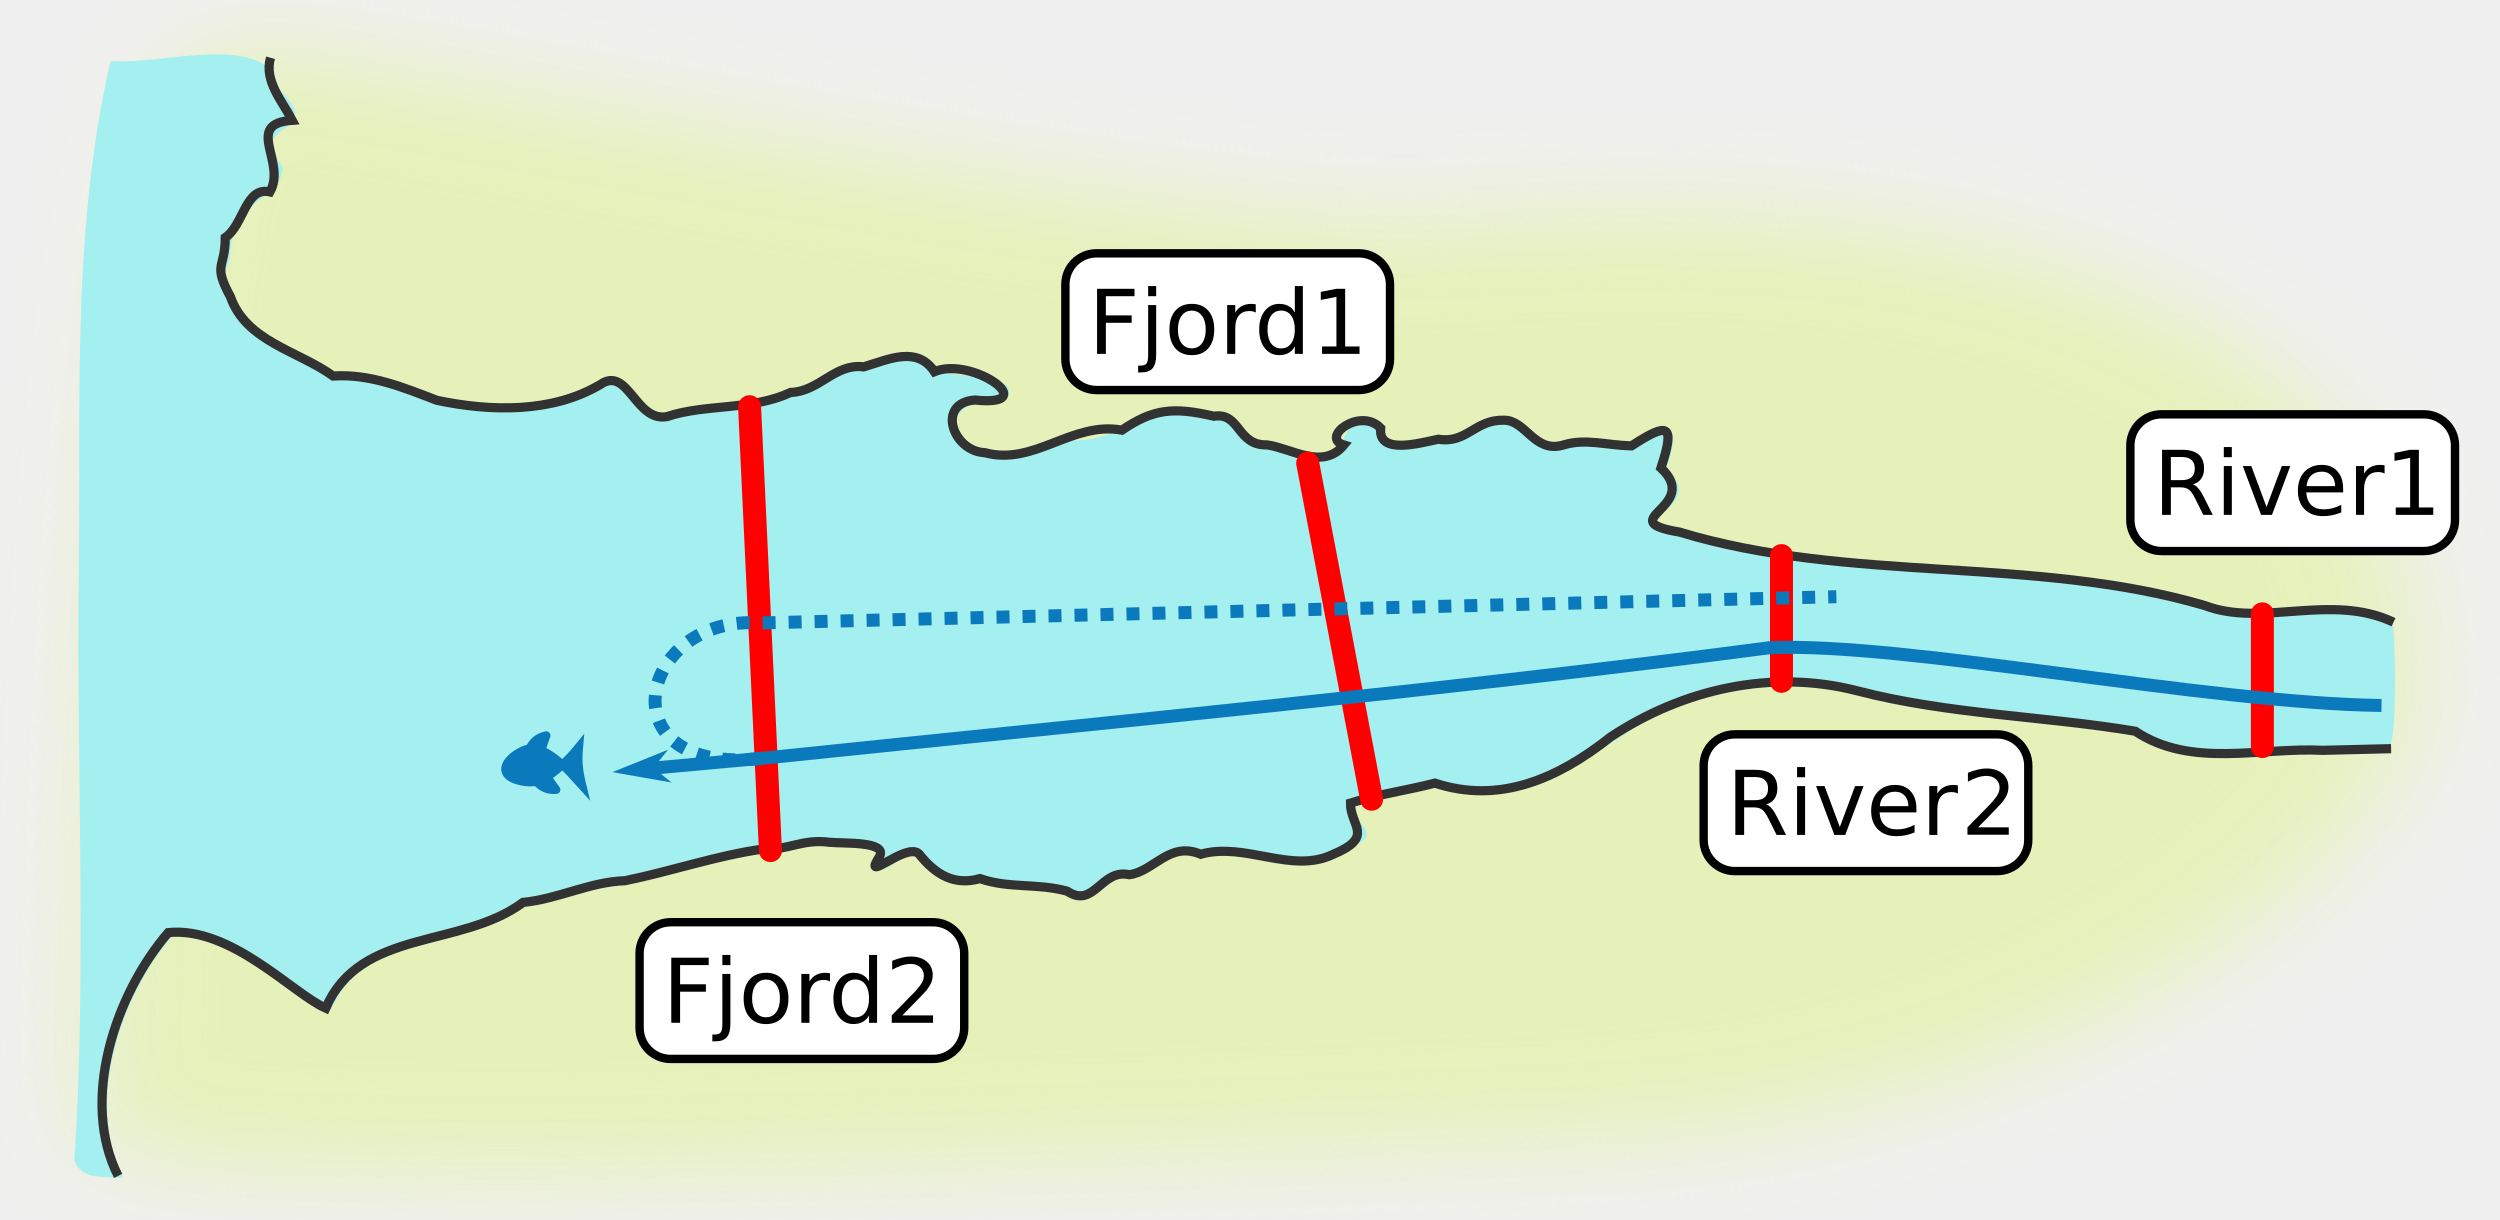
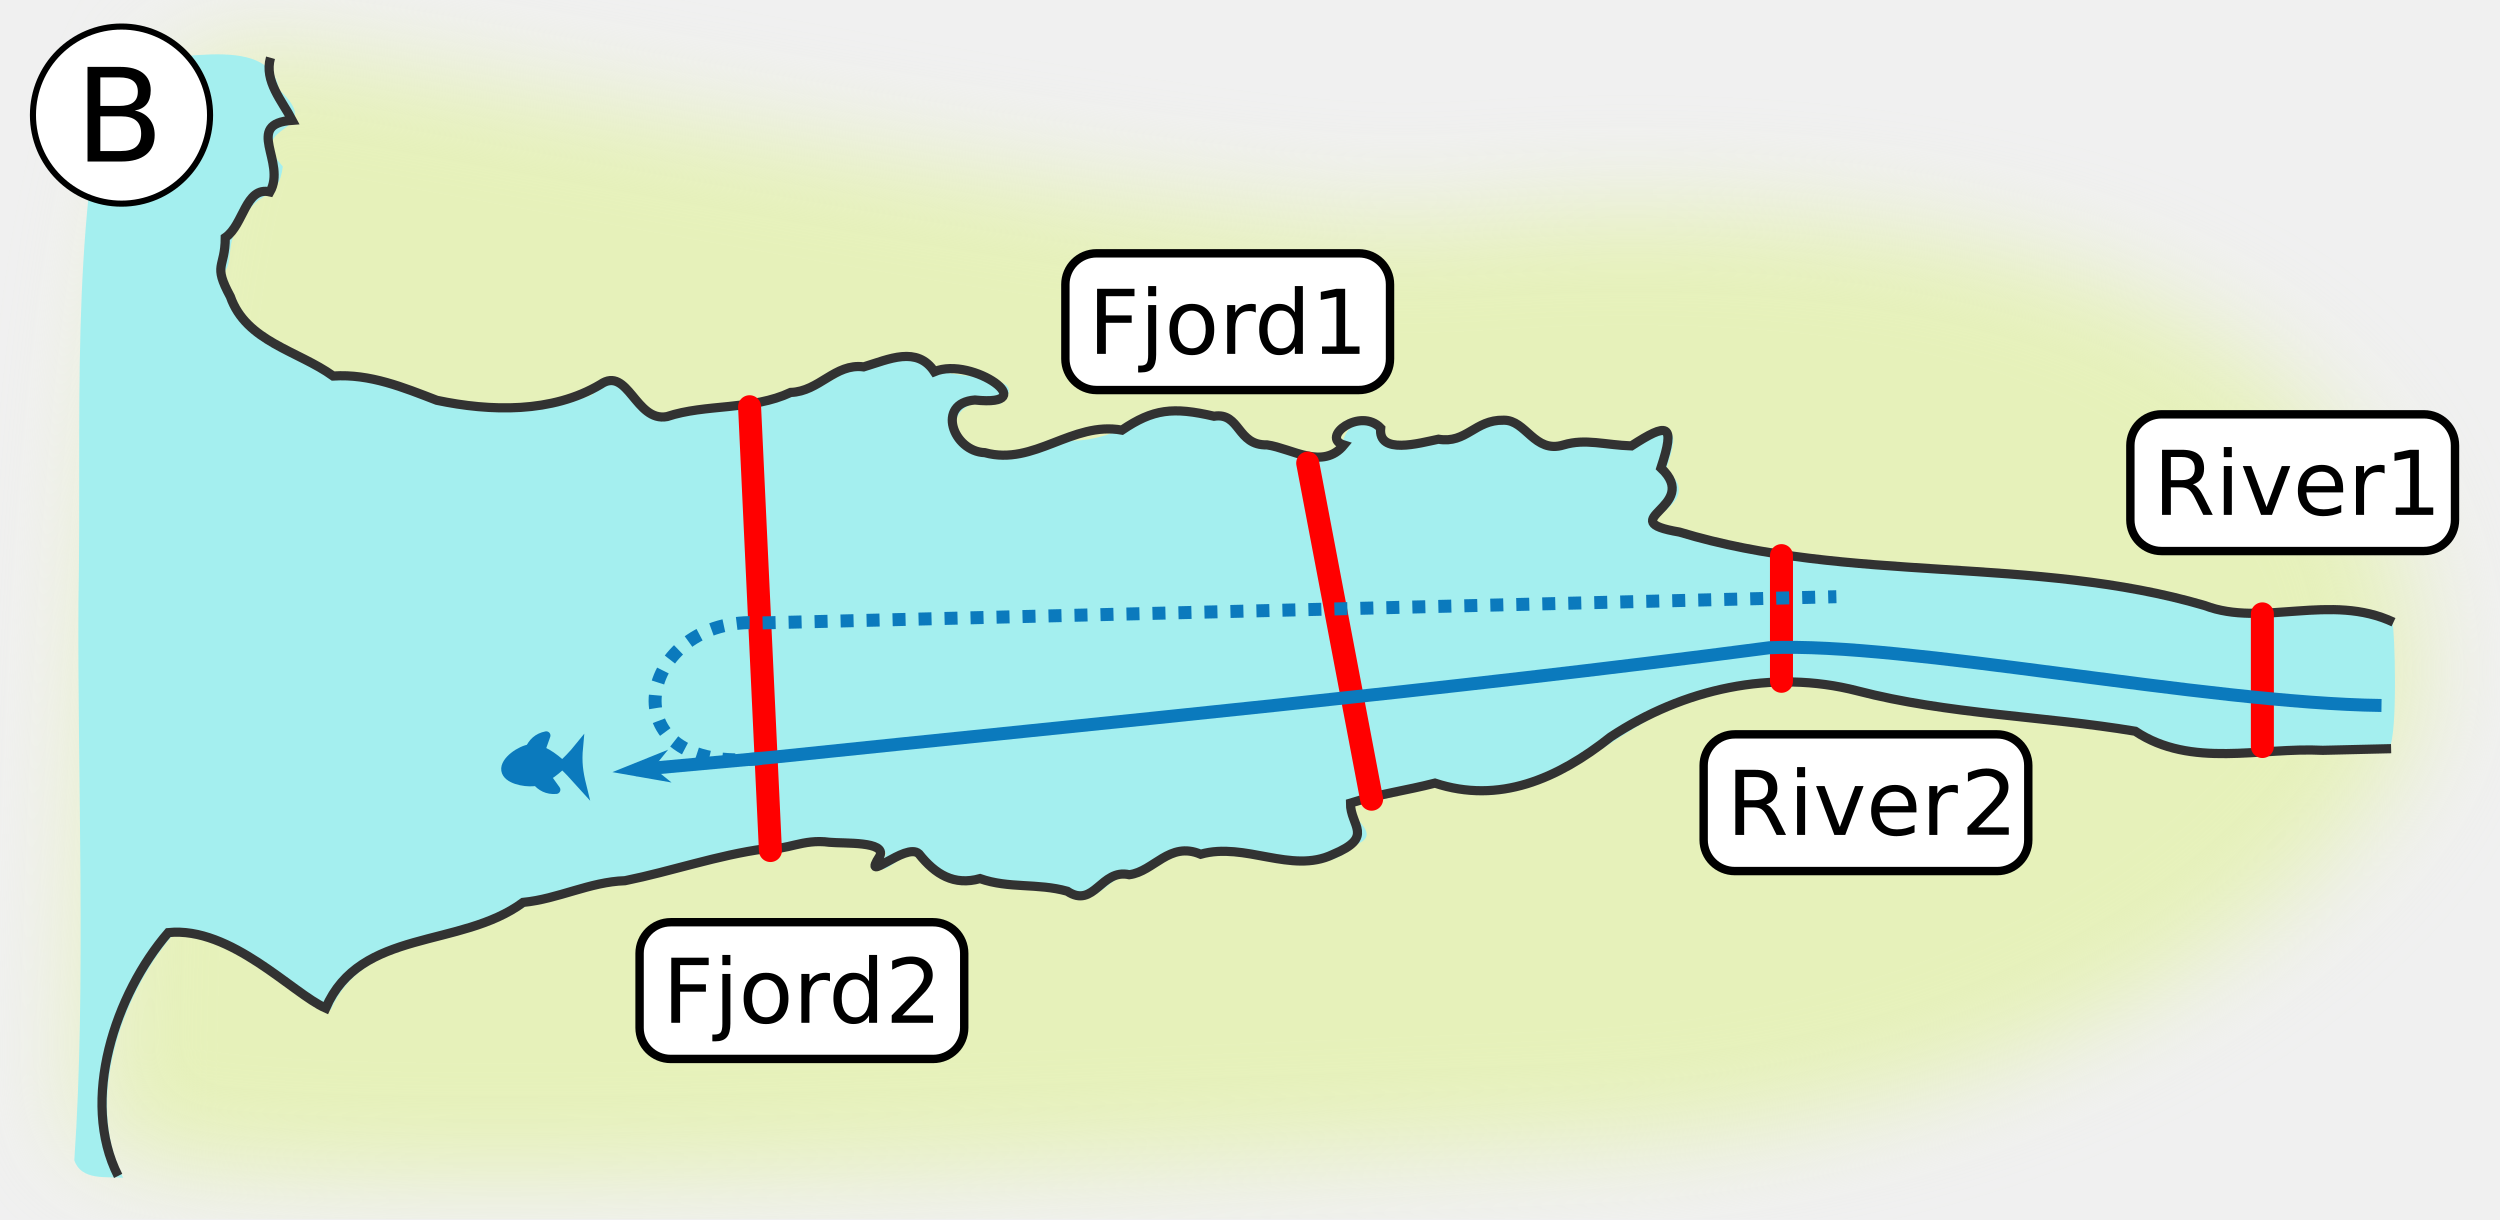
<svg xmlns="http://www.w3.org/2000/svg" width="4.278in" height="2.086in" viewBox="0 0 108.666 52.981" version="1.1" id="svg8">
  <defs id="defs2">
    <marker orient="auto" refY="0" refX="0" id="marker5104" style="overflow:visible">
      <path id="path5102" d="M 0,0 5,-5 -12.5,0 5,5 Z" style="fill:#0b7abd;fill-opacity:1;fill-rule:evenodd;stroke:#0b7abd;stroke-width:1pt;stroke-opacity:1" transform="matrix(-0.2,0,0,-0.2,-1.2,0)" />
    </marker>
    <marker style="overflow:visible" id="marker1086" refX="0" refY="0" orient="auto">
      <path transform="matrix(-0.2,0,0,-0.2,-1.2,0)" style="fill:#0b7abd;fill-opacity:1;fill-rule:evenodd;stroke:#0b7abd;stroke-width:1pt;stroke-opacity:1" d="M 0,0 5,-5 -12.5,0 5,5 Z" id="path1084" />
    </marker>
    <marker style="overflow:visible" id="marker1058" refX="0" refY="0" orient="auto">
      <path transform="matrix(-0.2,0,0,-0.2,-1.2,0)" style="fill:#0b7abd;fill-opacity:1;fill-rule:evenodd;stroke:#0b7abd;stroke-width:1pt;stroke-opacity:1" d="M 0,0 5,-5 -12.5,0 5,5 Z" id="path1056" />
    </marker>
    <clipPath clipPathUnits="userSpaceOnUse" id="clipPath3169">
      <rect style="opacity:1;vector-effect:none;fill:#ffffff;fill-opacity:1;stroke:none;stroke-width:3.125;stroke-linecap:butt;stroke-linejoin:miter;stroke-miterlimit:4;stroke-dasharray:none;stroke-dashoffset:0;stroke-opacity:1;marker:none" id="rect3171" width="2244.099" height="2244.099" x="188.523" y="13.283" />
    </clipPath>
    <filter style="color-interpolation-filters:sRGB" id="filter921" x="-0.036" width="1.073" y="-0.036" height="1.071">
      <feGaussianBlur stdDeviation="2.799" id="feGaussianBlur923" />
    </filter>
  </defs>
  <g id="layer1" transform="translate(2.238224,-287.969)">
    <path style="display:inline;opacity:1;vector-effect:none;fill:#e6f1ba;fill-opacity:1;stroke:none;stroke-width:1;stroke-linecap:butt;stroke-linejoin:miter;stroke-miterlimit:4;stroke-dasharray:none;stroke-dashoffset:0;stroke-opacity:1;filter:url(#filter921)" d="m 38.859,131.756 c -0.164,4.964 47.027,2.258 77.274,0.919 30.009,-1.328 43.185,-20.322 43.373,-25.419 C 160.836,71.25 108.479,78.53 108.479,78.53 94.515,78.866 48.397,67.598 45.985,68.057 c -6.313,1.201 -6.722,51.442 -7.126,63.699 z" id="path913" transform="matrix(0.8394759,0,0,0.7427803,-31.17698,239.1914)" />
    <path style="font-style:normal;font-weight:400;font-size:medium;font-family:'MS Shell Dlg 2';opacity:1;vector-effect:none;fill:#a4efef;fill-opacity:1;fill-rule:evenodd;stroke:none;stroke-width:1;stroke-linecap:butt;stroke-linejoin:miter;stroke-miterlimit:4;stroke-dasharray:none;stroke-dashoffset:0;stroke-opacity:1" d="m 3.116,339.159 c -1.668,-3.284 -0.125,-7.907 2.178,-10.576 2.726,-0.278 5.402,2.644 6.843,3.284 1.504,-3.486 5.856,-2.58 8.583,-4.597 1.539,-0.159 2.911,-0.885 4.461,-0.955 2.042,-0.408 3.997,-1.103 6.068,-1.38 0.932,0.126 1.68,-0.483 2.858,-0.275 0.597,0.021 2.859,0.013 1.932,0.719 -0.207,1.228 1.408,-1.101 2.073,-0.109 0.614,1.132 1.586,1.083 2.696,0.978 1.152,0.545 2.383,0.095 3.603,0.548 1.186,0.71 1.567,-1.128 2.88,-0.74 0.896,-0.506 1.822,-1.335 3.108,-0.863 2.113,-0.632 4.478,1.282 6.257,-0.495 1.678,-0.62 -1.5,-1.596 0.724,-1.995 1.622,-0.061 3.334,-1.268 4.898,-0.199 3.606,0.02 6.205,-3.5 9.697,-4.317 4.926,-1.419 9.838,0.979 14.803,1.127 1.878,0.225 3.807,0.182 5.472,1.175 2.156,0.673 4.509,0.039 6.746,0.168 0.506,-0.137 2.053,0.241 2.621,-0.208 0.372,-0.497 0.239,-5.235 0.13,-5.412 -0.599,-0.884 -2.332,-0.617 -4.111,-0.562 -2.675,0.94 -5.006,-0.764 -7.765,-0.963 -6.32,-1.089 -12.967,-0.408 -19.104,-2.421 -2.848,-0.485 1.416,-1.095 -0.589,-2.708 0.745,-2.229 0.147,-1.701 -1.51,-0.945 -1.25,-0.225 -1.958,-0.205 -3.167,-0.042 -1.044,0.182 -1.347,-1.476 -2.4,-1.004 -1.17,-0.043 -1.584,1.085 -2.847,0.729 -1.123,0.58 -2.251,0.273 -2.576,-0.675 -1.483,-0.469 -1.607,0.817 -1.61,1.208 -1.229,0.768 -2.388,-0.414 -3.67,-0.419 -0.76,-0.853 -1.167,-1.209 -2.513,-1.198 -2.079,-0.585 -3.235,1.094 -5.623,1.088 -1.434,0.611 -3.424,1.244 -4.695,-0.156 -0.906,-0.995 0.777,-1.949 1.665,-1.432 1.77,-1.621 -3.074,-0.839 -3.618,-1.983 -1.007,-0.215 -1.91,0.71 -3.009,0.501 -1.309,0.979 -3.055,1.395 -4.71,1.635 -1.308,-0.112 -2.471,0.717 -3.711,0.29 -0.812,-0.777 -1.594,-2.163 -2.697,-0.842 -2.872,1.009 -6.133,0.812 -8.848,-0.59 -1.693,0.143 -3.127,-0.567 -4.498,-1.483 -1.528,-0.453 -2.011,-1.953 -2.751,-3.194 0.624,-0.373 0.056,-1.407 0.931,-2.322 0.624,-1.376 1.547,-0.821 1.734,-2.344 -1.748,-1.994 2.002,-1.304 -0.163,-3.348 -0.441,-2.609 -5.033,-1.044 -7.323,-1.242 -1.779,7.664 -1.245,15.639 -1.397,23.454 -0.049,7.578 0.343,16.76 -0.18,24.326 0.293,0.899 1.395,0.706 2.125,0.763 z" id="path885" />
    <path style="font-style:normal;font-weight:400;font-size:medium;font-family:'MS Shell Dlg 2';opacity:1;vector-effect:none;fill:none;fill-opacity:1;fill-rule:evenodd;stroke:#323232;stroke-width:0.4;stroke-linecap:butt;stroke-linejoin:miter;stroke-miterlimit:4;stroke-dasharray:none;stroke-dashoffset:0;stroke-opacity:1" d="m 2.897,339.079 c -1.668,-3.284 -0.125,-7.907 2.178,-10.576 2.726,-0.278 5.402,2.644 6.843,3.284 1.504,-3.486 5.856,-2.58 8.583,-4.597 1.53,-0.149 2.887,-0.891 4.429,-0.943 2.05,-0.416 4.014,-1.11 6.095,-1.39 0.938,0.086 1.62,-0.44 2.79,-0.28 0.642,0.061 2.483,-0.051 2.19,0.597 -0.853,1.321 1.131,-0.624 1.697,-0.097 0.719,0.904 1.531,1.396 2.659,1.079 1.258,0.44 2.485,0.187 3.79,0.548 1.174,0.783 1.466,-0.996 2.697,-0.717 1.072,-0.138 1.741,-1.47 3.103,-0.89 1.927,-0.543 3.946,0.869 5.741,0.011 1.84,-0.767 0.761,-1.238 0.769,-2.236 1.195,-0.38 2.452,-0.551 3.672,-0.866 2.781,0.916 5.322,-0.17 7.636,-2.008 3.159,-2.087 7.012,-2.962 10.728,-2.002 3.951,1.026 8.09,1.089 12.076,1.754 2.44,1.626 5.425,0.689 8.152,0.83 0.99,-0.024 1.98,-0.048 2.97,-0.072 m 0.104,-5.497 c -2.741,-1.291 -5.685,0.239 -8.209,-0.726 -7.424,-2.176 -15.436,-0.949 -22.825,-3.191 -3.043,-0.515 1.008,-1.084 -0.808,-2.787 0.649,-1.966 0.291,-1.978 -1.285,-0.959 -1.145,-0.039 -1.992,-0.328 -2.946,-0.043 -1.278,0.391 -1.63,-1.097 -2.61,-1.074 -1.253,-0.024 -1.608,1.03 -2.831,0.826 -0.826,0.169 -2.632,0.692 -2.51,-0.482 -0.893,-0.935 -2.648,0.412 -1.6,0.735 -0.918,1.11 -2.261,0.144 -3.342,-0.007 -1.315,0.036 -1.155,-1.427 -2.302,-1.245 -1.79,-0.413 -2.64,-0.316 -4.003,0.604 -2.173,-0.393 -3.815,1.564 -5.958,0.98 -1.388,-0.05 -2.134,-2.158 -0.435,-2.289 3.004,0.321 -0.103,-1.923 -1.759,-1.232 -0.752,-1.134 -1.983,-0.537 -3.073,-0.208 -1.25,-0.165 -1.93,1.074 -3.173,1.111 -1.68,0.789 -3.687,0.488 -5.377,1.05 -1.367,0.253 -1.692,-2.221 -2.889,-1.399 -2.096,1.253 -4.788,1.181 -7.114,0.691 -1.465,-0.563 -2.895,-1.158 -4.507,-1.056 -1.536,-1.104 -3.785,-1.494 -4.468,-3.451 -0.778,-1.437 -0.226,-1.197 -0.221,-2.566 0.812,-0.556 0.867,-2.23 1.941,-1.986 0.74,-1.3 -1.158,-2.965 0.97,-3.112 -0.431,-0.832 -1.234,-1.697 -0.945,-2.718" id="path94" />
    <path style="opacity:1;vector-effect:none;fill:none;fill-opacity:1;stroke:#ff0000;stroke-width:1;stroke-linecap:round;stroke-linejoin:miter;stroke-miterlimit:4;stroke-dasharray:none;stroke-dashoffset:0;stroke-opacity:1" d="m 96.099,314.649 0,5.766" id="path1733" />
    <path style="opacity:1;vector-effect:none;fill:none;fill-opacity:1;stroke:#ff0000;stroke-width:1;stroke-linecap:round;stroke-linejoin:miter;stroke-miterlimit:4;stroke-dasharray:none;stroke-dashoffset:0;stroke-opacity:1;font-variant-east_asian:normal" d="m 54.603,308.096 2.778,14.609" id="path933" />
    <path id="path939" d="m 30.343,305.645 0.907,19.291" style="opacity:1;vector-effect:none;fill:none;fill-opacity:1;stroke:#ff0000;stroke-width:1;stroke-linecap:round;stroke-linejoin:miter;stroke-miterlimit:4;stroke-dasharray:none;stroke-dashoffset:0;stroke-opacity:1" />
    <path style="opacity:1;vector-effect:none;fill:#ffffff;fill-opacity:1;fill-rule:evenodd;stroke:#000000;stroke-width:0.365;stroke-linecap:round;stroke-linejoin:miter;stroke-miterlimit:4;stroke-dasharray:none;stroke-dashoffset:0;stroke-opacity:1" d="M 26.916,328.052 H 38.319 c 0.75,0 1.354,0.604 1.354,1.354 v 3.235 c 0,0.75 -0.604,1.354 -1.354,1.354 H 26.916 c -0.75,0 -1.354,-0.604 -1.354,-1.354 v -3.235 c 0,-0.75 0.604,-1.354 1.354,-1.354 z" id="rect1156" />
    <g aria-label="Fjord2" style="font-style:normal;font-variant:normal;font-weight:normal;font-stretch:normal;font-size:3.881px;line-height:3.5ex;font-family:Lato;-inkscape-font-specification:Lato;font-variant-ligatures:normal;font-variant-position:normal;font-variant-caps:normal;font-variant-numeric:normal;font-variant-alternates:normal;font-feature-settings:normal;text-indent:0;text-align:start;text-decoration:none;text-decoration-line:none;text-decoration-style:solid;text-decoration-color:#000000;letter-spacing:0px;word-spacing:0px;text-transform:none;writing-mode:lr-tb;direction:ltr;text-orientation:mixed;dominant-baseline:auto;baseline-shift:baseline;text-anchor:start;white-space:normal;shape-padding:0;opacity:1;vector-effect:none;fill:#000000;fill-opacity:1;stroke:none;stroke-width:0.265;stroke-linecap:butt;stroke-linejoin:miter;stroke-miterlimit:4;stroke-dasharray:none;stroke-dashoffset:0;stroke-opacity:1" id="text937" transform="translate(0,2.116667)">
      <path d="m 26.94,327.477 h 1.626 v 0.322 h -1.243 v 0.834 h 1.122 v 0.322 h -1.122 v 1.351 h -0.383 z" style="font-style:normal;font-variant:normal;font-weight:normal;font-stretch:normal;font-size:3.881px;line-height:3.5ex;font-family:Lato;-inkscape-font-specification:Lato;font-variant-ligatures:normal;font-variant-position:normal;font-variant-caps:normal;font-variant-numeric:normal;font-variant-alternates:normal;font-feature-settings:normal;text-indent:0;text-align:start;text-decoration:none;text-decoration-line:none;text-decoration-style:solid;text-decoration-color:#000000;letter-spacing:0px;word-spacing:0px;text-transform:none;writing-mode:lr-tb;direction:ltr;text-orientation:mixed;dominant-baseline:auto;text-anchor:start;white-space:normal;shape-padding:0;vector-effect:none;fill:#000000;fill-opacity:1;stroke:none;stroke-width:0.265;stroke-linecap:butt;stroke-linejoin:miter;stroke-miterlimit:4;stroke-dasharray:none;stroke-dashoffset:0;stroke-opacity:1" id="path7268" />
      <path d="m 29.16,328.184 h 0.349 v 2.16 q 0,0.405 -0.155,0.587 -0.153,0.182 -0.496,0.182 h -0.133 v -0.296 h 0.093 q 0.199,0 0.271,-0.093 0.072,-0.091 0.072,-0.381 z m 0,-0.826 h 0.349 v 0.441 h -0.349 z" style="font-style:normal;font-variant:normal;font-weight:normal;font-stretch:normal;font-size:3.881px;line-height:3.5ex;font-family:Lato;-inkscape-font-specification:Lato;font-variant-ligatures:normal;font-variant-position:normal;font-variant-caps:normal;font-variant-numeric:normal;font-variant-alternates:normal;font-feature-settings:normal;text-indent:0;text-align:start;text-decoration:none;text-decoration-line:none;text-decoration-style:solid;text-decoration-color:#000000;letter-spacing:0px;word-spacing:0px;text-transform:none;writing-mode:lr-tb;direction:ltr;text-orientation:mixed;dominant-baseline:auto;text-anchor:start;white-space:normal;shape-padding:0;vector-effect:none;fill:#000000;fill-opacity:1;stroke:none;stroke-width:0.265;stroke-linecap:butt;stroke-linejoin:miter;stroke-miterlimit:4;stroke-dasharray:none;stroke-dashoffset:0;stroke-opacity:1" id="path7270" />
      <path d="m 31.059,328.429 q -0.28,0 -0.443,0.22 -0.163,0.218 -0.163,0.599 0,0.381 0.161,0.601 0.163,0.218 0.445,0.218 0.279,0 0.441,-0.22 0.163,-0.22 0.163,-0.599 0,-0.377 -0.163,-0.597 -0.163,-0.222 -0.441,-0.222 z m 0,-0.296 q 0.455,0 0.714,0.296 0.26,0.296 0.26,0.819 0,0.521 -0.26,0.819 -0.26,0.296 -0.714,0.296 -0.457,0 -0.716,-0.296 -0.258,-0.297 -0.258,-0.819 0,-0.523 0.258,-0.819 0.26,-0.296 0.716,-0.296 z" style="font-style:normal;font-variant:normal;font-weight:normal;font-stretch:normal;font-size:3.881px;line-height:3.5ex;font-family:Lato;-inkscape-font-specification:Lato;font-variant-ligatures:normal;font-variant-position:normal;font-variant-caps:normal;font-variant-numeric:normal;font-variant-alternates:normal;font-feature-settings:normal;text-indent:0;text-align:start;text-decoration:none;text-decoration-line:none;text-decoration-style:solid;text-decoration-color:#000000;letter-spacing:0px;word-spacing:0px;text-transform:none;writing-mode:lr-tb;direction:ltr;text-orientation:mixed;dominant-baseline:auto;text-anchor:start;white-space:normal;shape-padding:0;vector-effect:none;fill:#000000;fill-opacity:1;stroke:none;stroke-width:0.265;stroke-linecap:butt;stroke-linejoin:miter;stroke-miterlimit:4;stroke-dasharray:none;stroke-dashoffset:0;stroke-opacity:1" id="path7272" />
      <path d="m 33.838,328.51 q -0.059,-0.034 -0.129,-0.049 -0.068,-0.017 -0.152,-0.017 -0.296,0 -0.455,0.193 -0.157,0.191 -0.157,0.551 v 1.118 h -0.351 v -2.122 h 0.351 v 0.33 q 0.11,-0.193 0.286,-0.286 0.176,-0.095 0.428,-0.095 0.036,0 0.08,0.006 0.044,0.004 0.097,0.013 z" style="font-style:normal;font-variant:normal;font-weight:normal;font-stretch:normal;font-size:3.881px;line-height:3.5ex;font-family:Lato;-inkscape-font-specification:Lato;font-variant-ligatures:normal;font-variant-position:normal;font-variant-caps:normal;font-variant-numeric:normal;font-variant-alternates:normal;font-feature-settings:normal;text-indent:0;text-align:start;text-decoration:none;text-decoration-line:none;text-decoration-style:solid;text-decoration-color:#000000;letter-spacing:0px;word-spacing:0px;text-transform:none;writing-mode:lr-tb;direction:ltr;text-orientation:mixed;dominant-baseline:auto;text-anchor:start;white-space:normal;shape-padding:0;vector-effect:none;fill:#000000;fill-opacity:1;stroke:none;stroke-width:0.265;stroke-linecap:butt;stroke-linejoin:miter;stroke-miterlimit:4;stroke-dasharray:none;stroke-dashoffset:0;stroke-opacity:1" id="path7274" />
      <path d="m 35.536,328.506 v -1.148 h 0.349 v 2.948 h -0.349 v -0.318 q -0.11,0.189 -0.279,0.282 -0.167,0.091 -0.402,0.091 -0.385,0 -0.627,-0.307 -0.241,-0.307 -0.241,-0.807 0,-0.5 0.241,-0.807 0.243,-0.307 0.627,-0.307 0.235,0 0.402,0.093 0.169,0.091 0.279,0.28 z m -1.188,0.741 q 0,0.385 0.157,0.604 0.159,0.218 0.436,0.218 0.277,0 0.436,-0.218 0.159,-0.22 0.159,-0.604 0,-0.385 -0.159,-0.603 -0.159,-0.22 -0.436,-0.22 -0.277,0 -0.436,0.22 -0.157,0.218 -0.157,0.603 z" style="font-style:normal;font-variant:normal;font-weight:normal;font-stretch:normal;font-size:3.881px;line-height:3.5ex;font-family:Lato;-inkscape-font-specification:Lato;font-variant-ligatures:normal;font-variant-position:normal;font-variant-caps:normal;font-variant-numeric:normal;font-variant-alternates:normal;font-feature-settings:normal;text-indent:0;text-align:start;text-decoration:none;text-decoration-line:none;text-decoration-style:solid;text-decoration-color:#000000;letter-spacing:0px;word-spacing:0px;text-transform:none;writing-mode:lr-tb;direction:ltr;text-orientation:mixed;dominant-baseline:auto;text-anchor:start;white-space:normal;shape-padding:0;vector-effect:none;fill:#000000;fill-opacity:1;stroke:none;stroke-width:0.265;stroke-linecap:butt;stroke-linejoin:miter;stroke-miterlimit:4;stroke-dasharray:none;stroke-dashoffset:0;stroke-opacity:1" id="path7276" />
      <path d="m 36.982,329.984 h 1.336 v 0.322 h -1.796 v -0.322 q 0.218,-0.225 0.593,-0.604 0.377,-0.381 0.474,-0.491 0.184,-0.207 0.256,-0.349 0.074,-0.144 0.074,-0.282 0,-0.225 -0.159,-0.368 -0.157,-0.142 -0.411,-0.142 -0.18,0 -0.381,0.062 -0.199,0.062 -0.426,0.189 v -0.387 q 0.231,-0.093 0.432,-0.14 0.201,-0.047 0.368,-0.047 0.44,0 0.701,0.22 0.261,0.22 0.261,0.587 0,0.174 -0.066,0.332 -0.064,0.155 -0.237,0.368 -0.047,0.055 -0.301,0.318 -0.254,0.261 -0.716,0.733 z" style="font-style:normal;font-variant:normal;font-weight:normal;font-stretch:normal;font-size:3.881px;line-height:3.5ex;font-family:Lato;-inkscape-font-specification:Lato;font-variant-ligatures:normal;font-variant-position:normal;font-variant-caps:normal;font-variant-numeric:normal;font-variant-alternates:normal;font-feature-settings:normal;text-indent:0;text-align:start;text-decoration:none;text-decoration-line:none;text-decoration-style:solid;text-decoration-color:#000000;letter-spacing:0px;word-spacing:0px;text-transform:none;writing-mode:lr-tb;direction:ltr;text-orientation:mixed;dominant-baseline:auto;text-anchor:start;white-space:normal;shape-padding:0;vector-effect:none;fill:#000000;fill-opacity:1;stroke:none;stroke-width:0.265;stroke-linecap:butt;stroke-linejoin:miter;stroke-miterlimit:4;stroke-dasharray:none;stroke-dashoffset:0;stroke-opacity:1" id="path7278" />
    </g>
    <path style="opacity:1;vector-effect:none;fill:#ffffff;fill-opacity:1;fill-rule:evenodd;stroke:#000000;stroke-width:0.365;stroke-linecap:round;stroke-linejoin:miter;stroke-miterlimit:4;stroke-dasharray:none;stroke-dashoffset:0;stroke-opacity:1" d="m 91.715,305.975 h 11.403 c 0.75,0 1.354,0.604 1.354,1.354 v 3.235 c 0,0.75 -0.604,1.354 -1.354,1.354 H 91.715 c -0.75,0 -1.354,-0.604 -1.354,-1.354 v -3.235 c 0,-0.75 0.604,-1.354 1.354,-1.354 z" id="rect1164" />
    <g aria-label="River1" style="font-style:normal;font-variant:normal;font-weight:normal;font-stretch:normal;font-size:3.881px;line-height:3.5ex;font-family:Lato;-inkscape-font-specification:Lato;font-variant-ligatures:normal;font-variant-position:normal;font-variant-caps:normal;font-variant-numeric:normal;font-variant-alternates:normal;font-feature-settings:normal;text-indent:0;text-align:start;text-decoration:none;text-decoration-line:none;text-decoration-style:solid;text-decoration-color:#000000;letter-spacing:0px;word-spacing:0px;text-transform:none;writing-mode:lr-tb;direction:ltr;text-orientation:mixed;dominant-baseline:auto;baseline-shift:baseline;text-anchor:start;white-space:normal;shape-padding:0;opacity:1;vector-effect:none;fill:#000000;fill-opacity:1;stroke:none;stroke-width:0.265;stroke-linecap:butt;stroke-linejoin:miter;stroke-miterlimit:4;stroke-dasharray:none;stroke-dashoffset:0;stroke-opacity:1" id="text1168" transform="translate(13.8102,-13.4575)">
      <path d="m 79.27,322.477 q 0.123,0.042 0.239,0.178 0.117,0.136 0.235,0.375 l 0.388,0.773 h -0.411 l -0.362,-0.726 q -0.14,-0.284 -0.273,-0.377 -0.131,-0.093 -0.358,-0.093 h -0.417 v 1.196 h -0.383 v -2.829 h 0.864 q 0.485,0 0.724,0.203 0.239,0.203 0.239,0.612 0,0.267 -0.125,0.443 -0.123,0.176 -0.36,0.244 z m -0.959,-1.188 v 1.004 h 0.481 q 0.277,0 0.417,-0.127 0.142,-0.129 0.142,-0.377 0,-0.248 -0.142,-0.373 -0.14,-0.127 -0.417,-0.127 z" style="font-style:normal;font-variant:normal;font-weight:normal;font-stretch:normal;font-size:3.881px;line-height:3.5ex;font-family:Lato;-inkscape-font-specification:Lato;font-variant-ligatures:normal;font-variant-position:normal;font-variant-caps:normal;font-variant-numeric:normal;font-variant-alternates:normal;font-feature-settings:normal;text-indent:0;text-align:start;text-decoration:none;text-decoration-line:none;text-decoration-style:solid;text-decoration-color:#000000;letter-spacing:0px;word-spacing:0px;text-transform:none;writing-mode:lr-tb;direction:ltr;text-orientation:mixed;dominant-baseline:auto;text-anchor:start;white-space:normal;shape-padding:0;vector-effect:none;fill:#000000;fill-opacity:1;stroke:none;stroke-width:0.265;stroke-linecap:butt;stroke-linejoin:miter;stroke-miterlimit:4;stroke-dasharray:none;stroke-dashoffset:0;stroke-opacity:1" id="path7240" />
      <path d="m 80.612,321.681 h 0.349 v 2.122 h -0.349 z m 0,-0.826 h 0.349 v 0.441 h -0.349 z" style="font-style:normal;font-variant:normal;font-weight:normal;font-stretch:normal;font-size:3.881px;line-height:3.5ex;font-family:Lato;-inkscape-font-specification:Lato;font-variant-ligatures:normal;font-variant-position:normal;font-variant-caps:normal;font-variant-numeric:normal;font-variant-alternates:normal;font-feature-settings:normal;text-indent:0;text-align:start;text-decoration:none;text-decoration-line:none;text-decoration-style:solid;text-decoration-color:#000000;letter-spacing:0px;word-spacing:0px;text-transform:none;writing-mode:lr-tb;direction:ltr;text-orientation:mixed;dominant-baseline:auto;text-anchor:start;white-space:normal;shape-padding:0;vector-effect:none;fill:#000000;fill-opacity:1;stroke:none;stroke-width:0.265;stroke-linecap:butt;stroke-linejoin:miter;stroke-miterlimit:4;stroke-dasharray:none;stroke-dashoffset:0;stroke-opacity:1" id="path7242" />
      <path d="m 81.438,321.681 h 0.369 l 0.663,1.781 0.663,-1.781 h 0.369 l -0.796,2.122 h -0.474 z" style="font-style:normal;font-variant:normal;font-weight:normal;font-stretch:normal;font-size:3.881px;line-height:3.5ex;font-family:Lato;-inkscape-font-specification:Lato;font-variant-ligatures:normal;font-variant-position:normal;font-variant-caps:normal;font-variant-numeric:normal;font-variant-alternates:normal;font-feature-settings:normal;text-indent:0;text-align:start;text-decoration:none;text-decoration-line:none;text-decoration-style:solid;text-decoration-color:#000000;letter-spacing:0px;word-spacing:0px;text-transform:none;writing-mode:lr-tb;direction:ltr;text-orientation:mixed;dominant-baseline:auto;text-anchor:start;white-space:normal;shape-padding:0;vector-effect:none;fill:#000000;fill-opacity:1;stroke:none;stroke-width:0.265;stroke-linecap:butt;stroke-linejoin:miter;stroke-miterlimit:4;stroke-dasharray:none;stroke-dashoffset:0;stroke-opacity:1" id="path7244" />
      <path d="m 85.8,322.655 v 0.171 h -1.603 q 0.023,0.36 0.216,0.549 0.195,0.188 0.542,0.188 0.201,0 0.388,-0.049 0.189,-0.049 0.375,-0.148 v 0.33 q -0.188,0.08 -0.385,0.121 -0.197,0.042 -0.4,0.042 -0.508,0 -0.805,-0.296 -0.296,-0.296 -0.296,-0.8 0,-0.521 0.28,-0.826 0.282,-0.307 0.76,-0.307 0.428,0 0.676,0.277 0.25,0.275 0.25,0.748 z m -0.349,-0.102 q -0.004,-0.286 -0.161,-0.457 -0.155,-0.171 -0.413,-0.171 -0.292,0 -0.468,0.165 -0.174,0.165 -0.201,0.464 z" style="font-style:normal;font-variant:normal;font-weight:normal;font-stretch:normal;font-size:3.881px;line-height:3.5ex;font-family:Lato;-inkscape-font-specification:Lato;font-variant-ligatures:normal;font-variant-position:normal;font-variant-caps:normal;font-variant-numeric:normal;font-variant-alternates:normal;font-feature-settings:normal;text-indent:0;text-align:start;text-decoration:none;text-decoration-line:none;text-decoration-style:solid;text-decoration-color:#000000;letter-spacing:0px;word-spacing:0px;text-transform:none;writing-mode:lr-tb;direction:ltr;text-orientation:mixed;dominant-baseline:auto;text-anchor:start;white-space:normal;shape-padding:0;vector-effect:none;fill:#000000;fill-opacity:1;stroke:none;stroke-width:0.265;stroke-linecap:butt;stroke-linejoin:miter;stroke-miterlimit:4;stroke-dasharray:none;stroke-dashoffset:0;stroke-opacity:1" id="path7246" />
      <path d="m 87.602,322.007 q -0.059,-0.034 -0.129,-0.049 -0.068,-0.017 -0.152,-0.017 -0.296,0 -0.455,0.193 -0.157,0.191 -0.157,0.551 v 1.118 h -0.351 v -2.122 h 0.351 v 0.33 q 0.11,-0.193 0.286,-0.286 0.176,-0.095 0.428,-0.095 0.036,0 0.08,0.006 0.044,0.004 0.097,0.013 z" style="font-style:normal;font-variant:normal;font-weight:normal;font-stretch:normal;font-size:3.881px;line-height:3.5ex;font-family:Lato;-inkscape-font-specification:Lato;font-variant-ligatures:normal;font-variant-position:normal;font-variant-caps:normal;font-variant-numeric:normal;font-variant-alternates:normal;font-feature-settings:normal;text-indent:0;text-align:start;text-decoration:none;text-decoration-line:none;text-decoration-style:solid;text-decoration-color:#000000;letter-spacing:0px;word-spacing:0px;text-transform:none;writing-mode:lr-tb;direction:ltr;text-orientation:mixed;dominant-baseline:auto;text-anchor:start;white-space:normal;shape-padding:0;vector-effect:none;fill:#000000;fill-opacity:1;stroke:none;stroke-width:0.265;stroke-linecap:butt;stroke-linejoin:miter;stroke-miterlimit:4;stroke-dasharray:none;stroke-dashoffset:0;stroke-opacity:1" id="path7248" />
      <path d="m 88.087,323.481 h 0.625 v -2.158 l -0.68,0.136 v -0.349 l 0.676,-0.136 h 0.383 v 2.507 h 0.625 v 0.322 h -1.63 z" style="font-style:normal;font-variant:normal;font-weight:normal;font-stretch:normal;font-size:3.881px;line-height:3.5ex;font-family:Lato;-inkscape-font-specification:Lato;font-variant-ligatures:normal;font-variant-position:normal;font-variant-caps:normal;font-variant-numeric:normal;font-variant-alternates:normal;font-feature-settings:normal;text-indent:0;text-align:start;text-decoration:none;text-decoration-line:none;text-decoration-style:solid;text-decoration-color:#000000;letter-spacing:0px;word-spacing:0px;text-transform:none;writing-mode:lr-tb;direction:ltr;text-orientation:mixed;dominant-baseline:auto;text-anchor:start;white-space:normal;shape-padding:0;vector-effect:none;fill:#000000;fill-opacity:1;stroke:none;stroke-width:0.265;stroke-linecap:butt;stroke-linejoin:miter;stroke-miterlimit:4;stroke-dasharray:none;stroke-dashoffset:0;stroke-opacity:1" id="path7250" />
    </g>
    <g style="fill:#0b7abd;fill-opacity:1;stroke:#0b7abd;stroke-width:0.786;stroke-miterlimit:4;stroke-dasharray:none;stroke-opacity:1" transform="matrix(-0.4620611,0.065117,0.065117,0.4620611,95.78657,250.2167)" id="g2415">
      <path style="opacity:1;vector-effect:none;fill:#0b7abd;fill-opacity:1;stroke:#0b7abd;stroke-width:0.786;stroke-linecap:butt;stroke-linejoin:miter;stroke-miterlimit:4;stroke-dasharray:none;stroke-dashoffset:0;stroke-opacity:1" d="m 175.629,127.24 c 0,0 2.876,2.704 4.63,2.619 0.878,-0.042 2.42,-0.571 2.432,-1.45 0.012,-0.898 -1.675,-1.72 -2.572,-1.684 -1.984,0.081 -4.174,3.982 -4.303,4.163 0.141,-1.374 0.136,-2.286 -0.187,-3.648 z" id="path2400" />
      <path style="opacity:1;vector-effect:none;fill:#0b7abd;fill-opacity:1;stroke:#0b7abd;stroke-width:0.786;stroke-linecap:butt;stroke-linejoin:round;stroke-miterlimit:4;stroke-dasharray:none;stroke-dashoffset:0;stroke-opacity:1" d="m 178.962,129.544 -0.69,1.321 c 0.843,-0.048 1.377,-0.468 1.754,-1.076" id="path2402" />
      <path id="path2404" d="m 179.172,127.059 -0.69,-1.321 c 0.843,0.048 1.377,0.468 1.754,1.076" style="opacity:1;vector-effect:none;fill:#0b7abd;fill-opacity:1;stroke:#0b7abd;stroke-width:0.786;stroke-linecap:butt;stroke-linejoin:round;stroke-miterlimit:4;stroke-dasharray:none;stroke-dashoffset:0;stroke-opacity:1" />
    </g>
    <path id="path924" d="m 75.196,312.117 v 5.463" style="opacity:1;vector-effect:none;fill:none;fill-opacity:1;stroke:#ff0000;stroke-width:1;stroke-linecap:round;stroke-linejoin:miter;stroke-miterlimit:4;stroke-dasharray:none;stroke-dashoffset:0;stroke-opacity:1" />
    <path style="fill:none;stroke:#0b7abd;stroke-width:0.565;stroke-linecap:butt;stroke-linejoin:miter;stroke-miterlimit:4;stroke-dasharray:none;stroke-opacity:1;marker-end:url(#marker1086)" d="m 101.277,318.631 c -7.757,-0.105 -20.679,-2.769 -26.605,-2.51 -14.122,1.856 -28.587,3.224 -43.279,4.755 -0.181,0.019 -5.828,0.528 -6.009,0.547" id="path5100" />
    <path style="fill:none;stroke:#0b7abd;stroke-width:0.565;stroke-linecap:butt;stroke-linejoin:miter;stroke-miterlimit:4;stroke-dasharray:0.565, 0.565;stroke-opacity:1;marker-end:;stroke-dashoffset:0" d="m 30.849,320.934 c -6.877,0.781 -5.371,-6.271 -0.024,-5.891 l 46.757,-1.14" id="path1054" />
    <path id="path938" d="m 45.424,298.977 h 11.403 c 0.75,0 1.354,0.604 1.354,1.354 v 3.235 c 0,0.75 -0.604,1.354 -1.354,1.354 H 45.424 c -0.75,0 -1.354,-0.604 -1.354,-1.354 v -3.235 c 0,-0.75 0.604,-1.354 1.354,-1.354 z" style="opacity:1;vector-effect:none;fill:#ffffff;fill-opacity:1;fill-rule:evenodd;stroke:#000000;stroke-width:0.365;stroke-linecap:round;stroke-linejoin:miter;stroke-miterlimit:4;stroke-dasharray:none;stroke-dashoffset:0;stroke-opacity:1" />
    <g transform="translate(-9.576419,-25.60455)" id="g952" style="font-style:normal;font-variant:normal;font-weight:normal;font-stretch:normal;font-size:3.881px;line-height:3.5ex;font-family:Lato;-inkscape-font-specification:Lato;font-variant-ligatures:normal;font-variant-position:normal;font-variant-caps:normal;font-variant-numeric:normal;font-variant-alternates:normal;font-feature-settings:normal;text-indent:0;text-align:start;text-decoration:none;text-decoration-line:none;text-decoration-style:solid;text-decoration-color:#000000;letter-spacing:0px;word-spacing:0px;text-transform:none;writing-mode:lr-tb;direction:ltr;text-orientation:mixed;dominant-baseline:auto;baseline-shift:baseline;text-anchor:start;white-space:normal;shape-padding:0;opacity:1;vector-effect:none;fill:#000000;fill-opacity:1;stroke:none;stroke-width:0.265;stroke-linecap:butt;stroke-linejoin:miter;stroke-miterlimit:4;stroke-dasharray:none;stroke-dashoffset:0;stroke-opacity:1" aria-label="Fjord1">
      <path id="path940" style="font-style:normal;font-variant:normal;font-weight:normal;font-stretch:normal;font-size:3.881px;line-height:3.5ex;font-family:Lato;-inkscape-font-specification:Lato;font-variant-ligatures:normal;font-variant-position:normal;font-variant-caps:normal;font-variant-numeric:normal;font-variant-alternates:normal;font-feature-settings:normal;text-indent:0;text-align:start;text-decoration:none;text-decoration-line:none;text-decoration-style:solid;text-decoration-color:#000000;letter-spacing:0px;word-spacing:0px;text-transform:none;writing-mode:lr-tb;direction:ltr;text-orientation:mixed;dominant-baseline:auto;text-anchor:start;white-space:normal;shape-padding:0;vector-effect:none;fill:#000000;fill-opacity:1;stroke:none;stroke-width:0.265;stroke-linecap:butt;stroke-linejoin:miter;stroke-miterlimit:4;stroke-dasharray:none;stroke-dashoffset:0;stroke-opacity:1" d="m 55.024,326.123 h 1.626 v 0.322 H 55.406 v 0.834 h 1.122 v 0.322 H 55.406 v 1.351 h -0.383 z" />
      <path id="path942" style="font-style:normal;font-variant:normal;font-weight:normal;font-stretch:normal;font-size:3.881px;line-height:3.5ex;font-family:Lato;-inkscape-font-specification:Lato;font-variant-ligatures:normal;font-variant-position:normal;font-variant-caps:normal;font-variant-numeric:normal;font-variant-alternates:normal;font-feature-settings:normal;text-indent:0;text-align:start;text-decoration:none;text-decoration-line:none;text-decoration-style:solid;text-decoration-color:#000000;letter-spacing:0px;word-spacing:0px;text-transform:none;writing-mode:lr-tb;direction:ltr;text-orientation:mixed;dominant-baseline:auto;text-anchor:start;white-space:normal;shape-padding:0;vector-effect:none;fill:#000000;fill-opacity:1;stroke:none;stroke-width:0.265;stroke-linecap:butt;stroke-linejoin:miter;stroke-miterlimit:4;stroke-dasharray:none;stroke-dashoffset:0;stroke-opacity:1" d="m 57.244,326.83 h 0.349 v 2.16 q 0,0.405 -0.155,0.587 -0.153,0.182 -0.496,0.182 h -0.133 v -0.296 h 0.093 q 0.199,0 0.271,-0.093 0.072,-0.091 0.072,-0.381 z m 0,-0.826 h 0.349 v 0.441 h -0.349 z" />
      <path id="path944" style="font-style:normal;font-variant:normal;font-weight:normal;font-stretch:normal;font-size:3.881px;line-height:3.5ex;font-family:Lato;-inkscape-font-specification:Lato;font-variant-ligatures:normal;font-variant-position:normal;font-variant-caps:normal;font-variant-numeric:normal;font-variant-alternates:normal;font-feature-settings:normal;text-indent:0;text-align:start;text-decoration:none;text-decoration-line:none;text-decoration-style:solid;text-decoration-color:#000000;letter-spacing:0px;word-spacing:0px;text-transform:none;writing-mode:lr-tb;direction:ltr;text-orientation:mixed;dominant-baseline:auto;text-anchor:start;white-space:normal;shape-padding:0;vector-effect:none;fill:#000000;fill-opacity:1;stroke:none;stroke-width:0.265;stroke-linecap:butt;stroke-linejoin:miter;stroke-miterlimit:4;stroke-dasharray:none;stroke-dashoffset:0;stroke-opacity:1" d="m 59.143,327.074 q -0.28,0 -0.443,0.22 -0.163,0.218 -0.163,0.599 0,0.381 0.161,0.601 0.163,0.218 0.445,0.218 0.279,0 0.441,-0.22 0.163,-0.22 0.163,-0.599 0,-0.377 -0.163,-0.597 -0.163,-0.222 -0.441,-0.222 z m 0,-0.296 q 0.455,0 0.714,0.296 0.26,0.296 0.26,0.819 0,0.521 -0.26,0.819 -0.26,0.296 -0.714,0.296 -0.457,0 -0.716,-0.296 -0.258,-0.297 -0.258,-0.819 0,-0.523 0.258,-0.819 0.26,-0.296 0.716,-0.296 z" />
      <path id="path946" style="font-style:normal;font-variant:normal;font-weight:normal;font-stretch:normal;font-size:3.881px;line-height:3.5ex;font-family:Lato;-inkscape-font-specification:Lato;font-variant-ligatures:normal;font-variant-position:normal;font-variant-caps:normal;font-variant-numeric:normal;font-variant-alternates:normal;font-feature-settings:normal;text-indent:0;text-align:start;text-decoration:none;text-decoration-line:none;text-decoration-style:solid;text-decoration-color:#000000;letter-spacing:0px;word-spacing:0px;text-transform:none;writing-mode:lr-tb;direction:ltr;text-orientation:mixed;dominant-baseline:auto;text-anchor:start;white-space:normal;shape-padding:0;vector-effect:none;fill:#000000;fill-opacity:1;stroke:none;stroke-width:0.265;stroke-linecap:butt;stroke-linejoin:miter;stroke-miterlimit:4;stroke-dasharray:none;stroke-dashoffset:0;stroke-opacity:1" d="m 61.923,327.156 q -0.059,-0.034 -0.129,-0.049 -0.068,-0.017 -0.152,-0.017 -0.296,0 -0.455,0.193 -0.157,0.191 -0.157,0.551 v 1.118 h -0.351 v -2.122 h 0.351 v 0.33 q 0.11,-0.193 0.286,-0.286 0.176,-0.095 0.428,-0.095 0.036,0 0.08,0.006 0.044,0.004 0.097,0.013 z" />
      <path id="path948" style="font-style:normal;font-variant:normal;font-weight:normal;font-stretch:normal;font-size:3.881px;line-height:3.5ex;font-family:Lato;-inkscape-font-specification:Lato;font-variant-ligatures:normal;font-variant-position:normal;font-variant-caps:normal;font-variant-numeric:normal;font-variant-alternates:normal;font-feature-settings:normal;text-indent:0;text-align:start;text-decoration:none;text-decoration-line:none;text-decoration-style:solid;text-decoration-color:#000000;letter-spacing:0px;word-spacing:0px;text-transform:none;writing-mode:lr-tb;direction:ltr;text-orientation:mixed;dominant-baseline:auto;text-anchor:start;white-space:normal;shape-padding:0;vector-effect:none;fill:#000000;fill-opacity:1;stroke:none;stroke-width:0.265;stroke-linecap:butt;stroke-linejoin:miter;stroke-miterlimit:4;stroke-dasharray:none;stroke-dashoffset:0;stroke-opacity:1" d="m 63.62,327.152 v -1.148 h 0.349 v 2.948 H 63.62 v -0.318 q -0.11,0.189 -0.279,0.282 -0.167,0.091 -0.402,0.091 -0.385,0 -0.627,-0.307 -0.241,-0.307 -0.241,-0.807 0,-0.5 0.241,-0.807 0.243,-0.307 0.627,-0.307 0.235,0 0.402,0.093 0.169,0.091 0.279,0.28 z m -1.188,0.741 q 0,0.385 0.157,0.604 0.159,0.218 0.436,0.218 0.277,0 0.436,-0.218 0.159,-0.22 0.159,-0.604 0,-0.385 -0.159,-0.603 -0.159,-0.22 -0.436,-0.22 -0.277,0 -0.436,0.22 -0.157,0.218 -0.157,0.603 z" />
      <path id="path950" style="font-style:normal;font-variant:normal;font-weight:normal;font-stretch:normal;font-size:3.881px;line-height:3.5ex;font-family:Lato;-inkscape-font-specification:Lato;font-variant-ligatures:normal;font-variant-position:normal;font-variant-caps:normal;font-variant-numeric:normal;font-variant-alternates:normal;font-feature-settings:normal;text-indent:0;text-align:start;text-decoration:none;text-decoration-line:none;text-decoration-style:solid;text-decoration-color:#000000;letter-spacing:0px;word-spacing:0px;text-transform:none;writing-mode:lr-tb;direction:ltr;text-orientation:mixed;dominant-baseline:auto;text-anchor:start;white-space:normal;shape-padding:0;vector-effect:none;fill:#000000;fill-opacity:1;stroke:none;stroke-width:0.265;stroke-linecap:butt;stroke-linejoin:miter;stroke-miterlimit:4;stroke-dasharray:none;stroke-dashoffset:0;stroke-opacity:1" d="m 64.803,328.63 h 0.625 v -2.158 l -0.68,0.136 v -0.349 l 0.676,-0.136 h 0.383 v 2.507 h 0.625 v 0.322 h -1.63 z" />
    </g>
    <path id="path954" d="m 73.167,319.886 h 11.403 c 0.75,0 1.354,0.604 1.354,1.354 v 3.235 c 0,0.75 -0.604,1.354 -1.354,1.354 H 73.167 c -0.75,0 -1.354,-0.604 -1.354,-1.354 v -3.235 c 0,-0.75 0.604,-1.354 1.354,-1.354 z" style="opacity:1;vector-effect:none;fill:#ffffff;fill-opacity:1;fill-rule:evenodd;stroke:#000000;stroke-width:0.365;stroke-linecap:round;stroke-linejoin:miter;stroke-miterlimit:4;stroke-dasharray:none;stroke-dashoffset:0;stroke-opacity:1" />
    <g transform="translate(-4.737807,0.4535065)" id="g968" style="font-style:normal;font-variant:normal;font-weight:normal;font-stretch:normal;font-size:3.881px;line-height:3.5ex;font-family:Lato;-inkscape-font-specification:Lato;font-variant-ligatures:normal;font-variant-position:normal;font-variant-caps:normal;font-variant-numeric:normal;font-variant-alternates:normal;font-feature-settings:normal;text-indent:0;text-align:start;text-decoration:none;text-decoration-line:none;text-decoration-style:solid;text-decoration-color:#000000;letter-spacing:0px;word-spacing:0px;text-transform:none;writing-mode:lr-tb;direction:ltr;text-orientation:mixed;dominant-baseline:auto;baseline-shift:baseline;text-anchor:start;white-space:normal;shape-padding:0;opacity:1;vector-effect:none;fill:#000000;fill-opacity:1;stroke:none;stroke-width:0.265;stroke-linecap:butt;stroke-linejoin:miter;stroke-miterlimit:4;stroke-dasharray:none;stroke-dashoffset:0;stroke-opacity:1" aria-label="River1">
      <path id="path956" style="font-style:normal;font-variant:normal;font-weight:normal;font-stretch:normal;font-size:3.881px;line-height:3.5ex;font-family:Lato;-inkscape-font-specification:Lato;font-variant-ligatures:normal;font-variant-position:normal;font-variant-caps:normal;font-variant-numeric:normal;font-variant-alternates:normal;font-feature-settings:normal;text-indent:0;text-align:start;text-decoration:none;text-decoration-line:none;text-decoration-style:solid;text-decoration-color:#000000;letter-spacing:0px;word-spacing:0px;text-transform:none;writing-mode:lr-tb;direction:ltr;text-orientation:mixed;dominant-baseline:auto;text-anchor:start;white-space:normal;shape-padding:0;vector-effect:none;fill:#000000;fill-opacity:1;stroke:none;stroke-width:0.265;stroke-linecap:butt;stroke-linejoin:miter;stroke-miterlimit:4;stroke-dasharray:none;stroke-dashoffset:0;stroke-opacity:1" d="m 79.27,322.477 q 0.123,0.042 0.239,0.178 0.117,0.136 0.235,0.375 l 0.388,0.773 h -0.411 l -0.362,-0.726 q -0.14,-0.284 -0.273,-0.377 -0.131,-0.093 -0.358,-0.093 h -0.417 v 1.196 h -0.383 v -2.829 h 0.864 q 0.485,0 0.724,0.203 0.239,0.203 0.239,0.612 0,0.267 -0.125,0.443 -0.123,0.176 -0.36,0.244 z m -0.959,-1.188 v 1.004 h 0.481 q 0.277,0 0.417,-0.127 0.142,-0.129 0.142,-0.377 0,-0.248 -0.142,-0.373 -0.14,-0.127 -0.417,-0.127 z" />
      <path id="path958" style="font-style:normal;font-variant:normal;font-weight:normal;font-stretch:normal;font-size:3.881px;line-height:3.5ex;font-family:Lato;-inkscape-font-specification:Lato;font-variant-ligatures:normal;font-variant-position:normal;font-variant-caps:normal;font-variant-numeric:normal;font-variant-alternates:normal;font-feature-settings:normal;text-indent:0;text-align:start;text-decoration:none;text-decoration-line:none;text-decoration-style:solid;text-decoration-color:#000000;letter-spacing:0px;word-spacing:0px;text-transform:none;writing-mode:lr-tb;direction:ltr;text-orientation:mixed;dominant-baseline:auto;text-anchor:start;white-space:normal;shape-padding:0;vector-effect:none;fill:#000000;fill-opacity:1;stroke:none;stroke-width:0.265;stroke-linecap:butt;stroke-linejoin:miter;stroke-miterlimit:4;stroke-dasharray:none;stroke-dashoffset:0;stroke-opacity:1" d="m 80.612,321.681 h 0.349 v 2.122 h -0.349 z m 0,-0.826 h 0.349 v 0.441 h -0.349 z" />
      <path id="path960" style="font-style:normal;font-variant:normal;font-weight:normal;font-stretch:normal;font-size:3.881px;line-height:3.5ex;font-family:Lato;-inkscape-font-specification:Lato;font-variant-ligatures:normal;font-variant-position:normal;font-variant-caps:normal;font-variant-numeric:normal;font-variant-alternates:normal;font-feature-settings:normal;text-indent:0;text-align:start;text-decoration:none;text-decoration-line:none;text-decoration-style:solid;text-decoration-color:#000000;letter-spacing:0px;word-spacing:0px;text-transform:none;writing-mode:lr-tb;direction:ltr;text-orientation:mixed;dominant-baseline:auto;text-anchor:start;white-space:normal;shape-padding:0;vector-effect:none;fill:#000000;fill-opacity:1;stroke:none;stroke-width:0.265;stroke-linecap:butt;stroke-linejoin:miter;stroke-miterlimit:4;stroke-dasharray:none;stroke-dashoffset:0;stroke-opacity:1" d="m 81.438,321.681 h 0.369 l 0.663,1.781 0.663,-1.781 h 0.369 l -0.796,2.122 h -0.474 z" />
      <path id="path962" style="font-style:normal;font-variant:normal;font-weight:normal;font-stretch:normal;font-size:3.881px;line-height:3.5ex;font-family:Lato;-inkscape-font-specification:Lato;font-variant-ligatures:normal;font-variant-position:normal;font-variant-caps:normal;font-variant-numeric:normal;font-variant-alternates:normal;font-feature-settings:normal;text-indent:0;text-align:start;text-decoration:none;text-decoration-line:none;text-decoration-style:solid;text-decoration-color:#000000;letter-spacing:0px;word-spacing:0px;text-transform:none;writing-mode:lr-tb;direction:ltr;text-orientation:mixed;dominant-baseline:auto;text-anchor:start;white-space:normal;shape-padding:0;vector-effect:none;fill:#000000;fill-opacity:1;stroke:none;stroke-width:0.265;stroke-linecap:butt;stroke-linejoin:miter;stroke-miterlimit:4;stroke-dasharray:none;stroke-dashoffset:0;stroke-opacity:1" d="m 85.8,322.655 v 0.171 h -1.603 q 0.023,0.36 0.216,0.549 0.195,0.188 0.542,0.188 0.201,0 0.388,-0.049 0.189,-0.049 0.375,-0.148 v 0.33 q -0.188,0.08 -0.385,0.121 -0.197,0.042 -0.4,0.042 -0.508,0 -0.805,-0.296 -0.296,-0.296 -0.296,-0.8 0,-0.521 0.28,-0.826 0.282,-0.307 0.76,-0.307 0.428,0 0.676,0.277 0.25,0.275 0.25,0.748 z m -0.349,-0.102 q -0.004,-0.286 -0.161,-0.457 -0.155,-0.171 -0.413,-0.171 -0.292,0 -0.468,0.165 -0.174,0.165 -0.201,0.464 z" />
      <path id="path964" style="font-style:normal;font-variant:normal;font-weight:normal;font-stretch:normal;font-size:3.881px;line-height:3.5ex;font-family:Lato;-inkscape-font-specification:Lato;font-variant-ligatures:normal;font-variant-position:normal;font-variant-caps:normal;font-variant-numeric:normal;font-variant-alternates:normal;font-feature-settings:normal;text-indent:0;text-align:start;text-decoration:none;text-decoration-line:none;text-decoration-style:solid;text-decoration-color:#000000;letter-spacing:0px;word-spacing:0px;text-transform:none;writing-mode:lr-tb;direction:ltr;text-orientation:mixed;dominant-baseline:auto;text-anchor:start;white-space:normal;shape-padding:0;vector-effect:none;fill:#000000;fill-opacity:1;stroke:none;stroke-width:0.265;stroke-linecap:butt;stroke-linejoin:miter;stroke-miterlimit:4;stroke-dasharray:none;stroke-dashoffset:0;stroke-opacity:1" d="m 87.602,322.007 q -0.059,-0.034 -0.129,-0.049 -0.068,-0.017 -0.152,-0.017 -0.296,0 -0.455,0.193 -0.157,0.191 -0.157,0.551 v 1.118 h -0.351 v -2.122 h 0.351 v 0.33 q 0.11,-0.193 0.286,-0.286 0.176,-0.095 0.428,-0.095 0.036,0 0.08,0.006 0.044,0.004 0.097,0.013 z" />
    </g>
    <path d="m 83.74,323.928 h 1.336 v 0.322 h -1.796 v -0.322 q 0.218,-0.225 0.593,-0.604 0.377,-0.381 0.474,-0.491 0.184,-0.207 0.256,-0.349 0.074,-0.144 0.074,-0.282 0,-0.225 -0.159,-0.368 -0.157,-0.142 -0.411,-0.142 -0.18,0 -0.381,0.062 -0.199,0.062 -0.426,0.189 v -0.387 q 0.231,-0.093 0.432,-0.14 0.201,-0.047 0.368,-0.047 0.44,0 0.701,0.22 0.261,0.22 0.261,0.587 0,0.174 -0.066,0.332 -0.064,0.155 -0.237,0.368 -0.047,0.055 -0.301,0.318 -0.254,0.261 -0.716,0.733 z" style="font-style:normal;font-variant:normal;font-weight:normal;font-stretch:normal;font-size:3.881px;line-height:3.5ex;font-family:Lato;-inkscape-font-specification:Lato;font-variant-ligatures:normal;font-variant-position:normal;font-variant-caps:normal;font-variant-numeric:normal;font-variant-alternates:normal;font-feature-settings:normal;text-indent:0;text-align:start;text-decoration:none;text-decoration-line:none;text-decoration-style:solid;text-decoration-color:#000000;letter-spacing:0px;word-spacing:0px;text-transform:none;writing-mode:lr-tb;direction:ltr;text-orientation:mixed;dominant-baseline:auto;baseline-shift:baseline;text-anchor:start;white-space:normal;shape-padding:0;opacity:1;vector-effect:none;fill:#000000;fill-opacity:1;stroke:none;stroke-width:0.265;stroke-linecap:butt;stroke-linejoin:miter;stroke-miterlimit:4;stroke-dasharray:none;stroke-dashoffset:0;stroke-opacity:1" id="path7278-0" />
+     <path style="fill:#ffffff;fill-rule:evenodd;stroke:#000000;stroke-width:0.265" d="m 6.892,292.969 a 3.849,3.849 0 0 1 -3.849,3.849 3.849,3.849 0 0 1 -3.849,-3.849 3.849,3.849 0 0 1 3.849,-3.849 3.849,3.849 0 0 1 3.849,3.849 z" id="path838-7" />
+     <g transform="translate(-0.4321431,7.724101)" aria-label="B" style="font-style:normal;font-weight:normal;font-size:9.878px;line-height:3.5ex;font-family:sans-serif;letter-spacing:0px;word-spacing:0px;fill:#000000;fill-opacity:1;stroke:none;stroke-width:0.265" id="text836-5">
+       <path d="m 2.554,285.299 v 1.508 h 0.893 q 0.449,0 0.664,-0.185 0.218,-0.187 0.218,-0.571 0,-0.386 -0.218,-0.568 -0.215,-0.185 -0.664,-0.185 z m 0,-1.692 v 1.24 h 0.824 q 0.408,0 0.606,-0.152 0.201,-0.154 0.201,-0.469 0,-0.311 -0.201,-0.466 -0.198,-0.154 -0.606,-0.154 z m -0.557,-0.458 h 1.422 q 0.637,0 0.981,0.265 0.345,0.265 0.345,0.752 0,0.378 -0.176,0.601 -0.176,0.223 -0.518,0.278 0.411,0.088 0.637,0.369 0.229,0.278 0.229,0.697 0,0.551 -0.375,0.852 -0.375,0.3 -1.067,0.3 h -1.477 z" style="font-style:normal;font-variant:normal;font-weight:normal;font-stretch:normal;font-size:5.644px;font-family:Lato;-inkscape-font-specification:Lato;stroke-width:0.265" id="path1775" />
+     </g>
  </g>
</svg>
